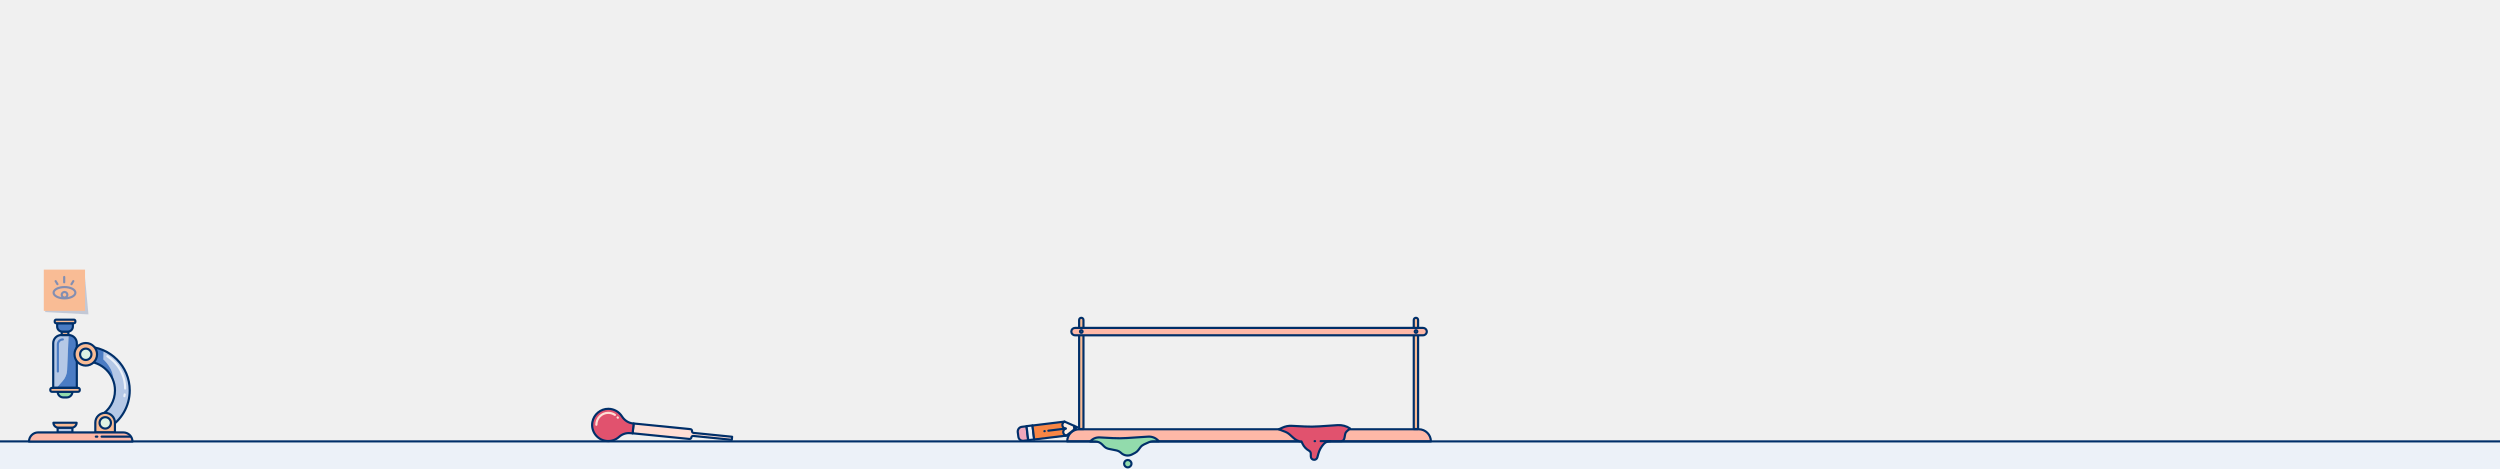
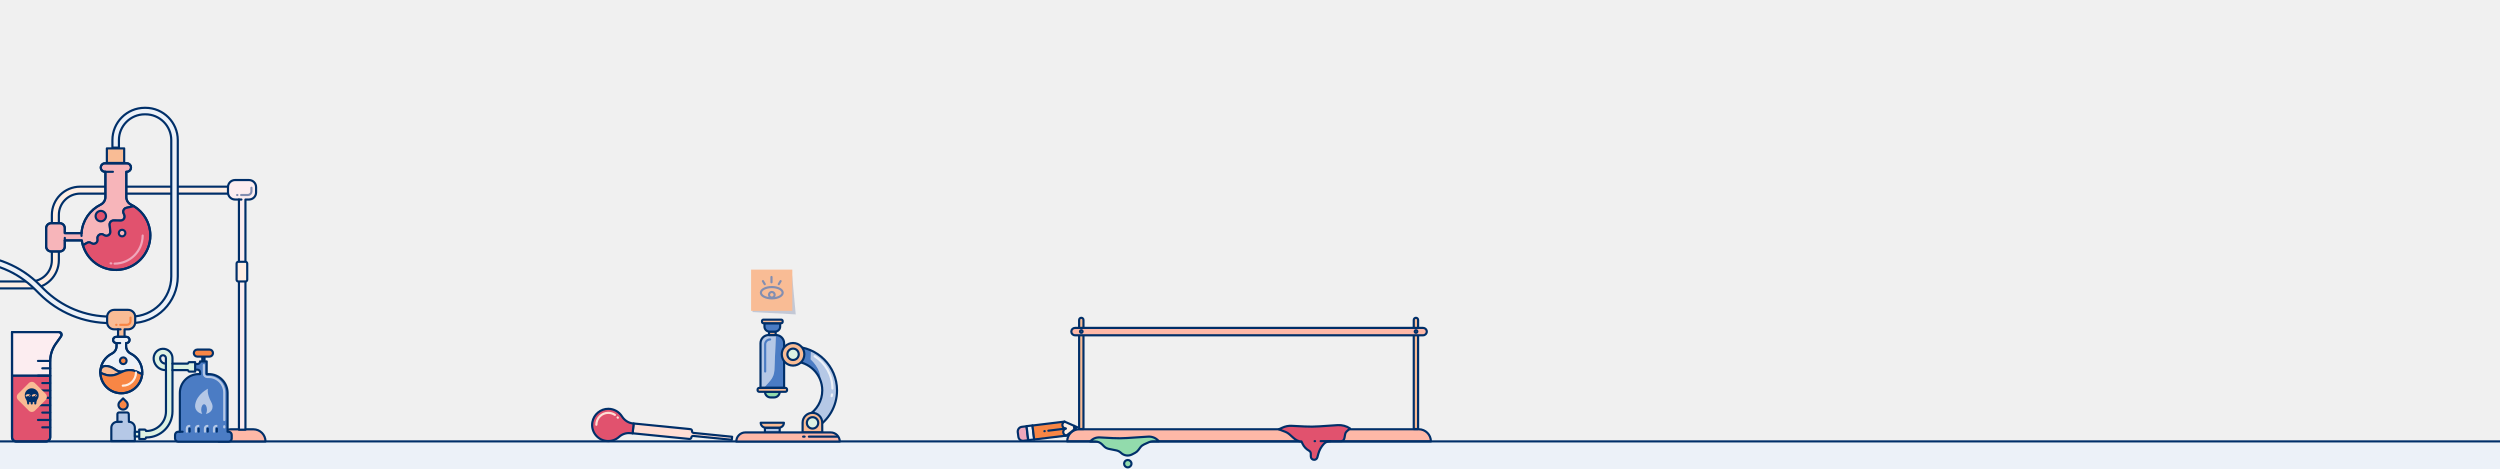
<svg xmlns="http://www.w3.org/2000/svg" version="1.1" x="0px" y="0px" viewBox="0 0 5760 1080" style="enable-background:new 0 0 5760 1080;" xml:space="preserve">
  <style type="text/css">
	.st0{fill:#ECF1F8;}
	.st1{fill:#FEB8A7;stroke:#002F69;stroke-width:5;stroke-linecap:round;stroke-linejoin:round;}
	.st2{fill:#F9BC95;stroke:#002F69;stroke-width:5;stroke-linecap:round;stroke-linejoin:round;}
	.st3{fill:#FFFFFF;stroke:#002F69;stroke-width:5;stroke-linecap:round;stroke-linejoin:round;}
	.st4{fill:#FEEEE4;stroke:#002F69;stroke-width:5;stroke-linecap:round;stroke-linejoin:round;}
	.st5{fill:#002F69;stroke:#002F69;stroke-width:5;stroke-linecap:round;stroke-linejoin:round;}
	.st6{fill:#EFA7BB;stroke:#002F69;stroke-width:5;stroke-linecap:round;stroke-linejoin:round;}
	.st7{fill:#ECF1F8;stroke:#002F69;stroke-width:5;stroke-linecap:round;stroke-linejoin:round;}
	.st8{fill:#F88645;stroke:#002F69;stroke-width:5;stroke-linecap:round;stroke-linejoin:round;}
	.st9{fill:none;stroke:#002F69;stroke-width:5;stroke-linecap:round;stroke-linejoin:round;}
	.st10{fill:#92DBAC;stroke:#002F69;stroke-width:5;stroke-linecap:round;stroke-linejoin:round;}
	.st11{fill:#E1526E;stroke:#002F69;stroke-width:5;stroke-linecap:round;stroke-linejoin:round;}
- 	.st12{opacity:0.3;fill:#5C6C98;}
+ 	.st12{opacity:0.3;fill:#5C6C98;enable-background:new    ;}
	.st13{fill:#F9BC95;}
	.st14{fill:#B5C8E6;}
	.st15{fill:#4B7CC4;}
	.st16{fill:none;stroke:#002F69;stroke-width:5;stroke-linecap:round;stroke-linejoin:round;stroke-miterlimit:10;}
	.st17{fill:none;stroke:#ECF1F8;stroke-width:5;stroke-linecap:round;stroke-miterlimit:10;}
	.st18{fill:#92DBAC;stroke:#002F69;stroke-width:5;stroke-linecap:round;stroke-linejoin:round;stroke-miterlimit:10;}
	.st19{fill:#B5C8E6;stroke:#002F69;stroke-width:5;stroke-linecap:round;stroke-linejoin:round;stroke-miterlimit:10;}
	.st20{fill:#F9BC95;stroke:#002F69;stroke-width:5;stroke-linecap:round;stroke-linejoin:round;stroke-miterlimit:10;}
	.st21{fill:#4B7CC4;stroke:#002F69;stroke-width:5;stroke-linecap:round;stroke-linejoin:round;stroke-miterlimit:10;}
	.st22{fill:#DDF2E3;stroke:#002F69;stroke-width:5;stroke-linecap:round;stroke-linejoin:round;stroke-miterlimit:10;}
	.st23{fill:#FEB8A7;stroke:#002F69;stroke-width:5;stroke-linecap:round;stroke-linejoin:round;stroke-miterlimit:10;}
- 	.st24{fill:#FFFFFF;stroke:#002F69;stroke-width:5;stroke-linecap:round;stroke-linejoin:round;stroke-miterlimit:10;}
- 	.st25{fill:none;stroke:#4B7CC4;stroke-width:5;stroke-linecap:round;stroke-linejoin:round;stroke-miterlimit:10;}
- 	.st26{fill:none;stroke:#838EB1;stroke-width:5;stroke-linecap:round;stroke-linejoin:round;stroke-miterlimit:10;}
- 	.st27{fill:#FFDED5;stroke:#002F69;stroke-width:5;stroke-linecap:round;stroke-linejoin:round;stroke-miterlimit:10;}
- 	.st28{fill:#E1526E;stroke:#002F69;stroke-width:5;stroke-linecap:round;stroke-linejoin:round;stroke-miterlimit:10;}
- 	.st29{fill:none;stroke:#FFDED5;stroke-width:5;stroke-linecap:round;stroke-linejoin:round;stroke-miterlimit:10;}
+ 	.st24{fill:none;stroke:#4B7CC4;stroke-width:5;stroke-linecap:round;stroke-linejoin:round;stroke-miterlimit:10;}
+ 	.st25{fill:none;stroke:#838EB1;stroke-width:5;stroke-linecap:round;stroke-linejoin:round;stroke-miterlimit:10;}
+ 	.st26{fill:#FFDED5;stroke:#002F69;stroke-width:5;stroke-linecap:round;stroke-linejoin:round;stroke-miterlimit:10;}
+ 	.st27{fill:#E1526E;stroke:#002F69;stroke-width:5;stroke-linecap:round;stroke-linejoin:round;stroke-miterlimit:10;}
+ 	.st28{fill:none;stroke:#FFDED5;stroke-width:5;stroke-linecap:round;stroke-linejoin:round;stroke-miterlimit:10;}
+ 	.st29{fill:#FEEEE4;stroke:#002F69;stroke-width:5;stroke-linecap:round;stroke-linejoin:round;stroke-miterlimit:10;}
+ 	.st30{fill:#ECF1F8;stroke:#002F69;stroke-width:5;stroke-linecap:round;stroke-linejoin:round;stroke-miterlimit:10;}
+ 	.st31{fill:#FFFFFF;stroke:#002F69;stroke-width:5;stroke-linecap:round;stroke-linejoin:round;stroke-miterlimit:10;}
+ 	.st32{fill:none;stroke:#F88645;stroke-width:5;stroke-linecap:round;stroke-linejoin:round;stroke-miterlimit:10;}
+ 	.st33{fill:#FCEDF0;stroke:#002F69;stroke-width:5;stroke-linecap:round;stroke-linejoin:round;stroke-miterlimit:10;}
+ 	.st34{fill:#F88645;stroke:#002F69;stroke-width:5;stroke-linecap:round;stroke-linejoin:round;stroke-miterlimit:10;}
+ 	.st35{fill:none;stroke:#B5C8E6;stroke-width:5;stroke-linecap:round;stroke-linejoin:round;stroke-miterlimit:10;}
+ 	.st36{fill:#002F69;}
+ 	.st37{fill:none;stroke:#5C6C98;stroke-width:15;stroke-miterlimit:10;}
+ 	.st38{fill:#F7B5BA;stroke:#002F69;stroke-width:5;stroke-linecap:round;stroke-linejoin:round;stroke-miterlimit:10;}
+ 	.st39{fill:none;stroke:#EFA7BB;stroke-width:5;stroke-linecap:round;stroke-linejoin:round;stroke-miterlimit:10;}
+ 	.st40{fill:none;stroke:#FEEEE4;stroke-width:5;stroke-linecap:round;stroke-linejoin:round;stroke-miterlimit:10;}
</style>
-   <g id="front">
-     <rect y="1017" class="st0" width="5767.4" height="71.4" />
-     <path class="st1" d="M2486.8,989h782c15.5,0,28,12.5,28,28l0,0l0,0h-838l0,0l0,0C2458.8,1001.5,2471.3,989,2486.8,989z" />
-     <path class="st2" d="M2491.3,732.2L2491.3,732.2c2.8,0,5,2.2,5,5v251.3l0,0h-10l0,0V737.2C2486.3,734.5,2488.5,732.2,2491.3,732.2z   " />
-     <path class="st2" d="M3262.3,732.2L3262.3,732.2c2.8,0,5,2.2,5,5v251.3l0,0h-10l0,0V737.2C3257.3,734.5,3259.5,732.2,3262.3,732.2z   " />
-     <path class="st1" d="M2476.8,755.5h802c4.7,0,8.5,3.8,8.5,8.5l0,0c0,4.7-3.8,8.5-8.5,8.5h-802c-4.7,0-8.5-3.8-8.5-8.5l0,0   C2468.3,759.3,2472.1,755.5,2476.8,755.5z" />
-     <circle class="st3" cx="2491.3" cy="763.8" r="3" />
-     <circle class="st3" cx="3262.5" cy="763.8" r="3" />
-     <polygon class="st4" points="2434.2,1004.3 2432.5,981.9 2452.7,971.4 2474.7,981.1 2475.7,989 2457,1003.6  " />
-     <polygon class="st5" points="2481.8,984.2 2475.7,989 2474.7,981.1  " />
-     <path class="st6" d="M2354.4,983.4l10.6-1.3l3.9,32.2l-10.6,1.3c-5.9,0.7-11.3-3.5-12-9.4l-1.4-10.8   C2344.3,989.5,2348.5,984.1,2354.4,983.4C2354.4,983.4,2354.4,983.4,2354.4,983.4z" />
-     <rect x="2367" y="981" transform="matrix(0.9927 -0.1207 0.1207 0.9927 -102.9769 293.7139)" class="st7" width="13.8" height="32.5" />
-     <path class="st8" d="M2452.7,971.4c-4.2,1.8-6.2,6.7-4.4,10.9c1.2,2.9,4,4.9,7.1,5.1c-4.4,1.4-6.8,6.2-5.3,10.5   c1,3,3.7,5.3,6.9,5.7l-74.3,9l-3.9-32.2L2452.7,971.4z" />
-     <line class="st9" x1="2407" y1="993.3" x2="2406.3" y2="993.4" />
-     <line class="st9" x1="2455.4" y1="987.4" x2="2415.4" y2="992.3" />
-     <line class="st9" x1="5760.8" y1="1017" x2="0" y2="1017" />
-     <path class="st10" d="M2511.8,1017.2h11.6c5.8,0,11.4,2.3,15.5,6.4l4.6,4.6c3,3.1,6.9,5.1,11.1,6l17.3,3.5   c4.1,0.8,7.8,2.8,10.9,5.7l0,0c6.8,6.5,17,8,25.3,3.7l7.1-3.7c2.9-1.5,5.4-3.7,7.4-6.3l4.8-6.4c2.2-3,5.2-5.3,8.5-6.8l11.8-5.3   c2.8-1.3,5.9-1.9,9-1.9h13.3c-6-7.3-15.2-11.3-24.6-10.7l-48.8,3.2c-10.8,0.7-21.7,0.8-32.6,0.2l-30.5-1.6   C2525.1,1007.4,2517.1,1010.9,2511.8,1017.2L2511.8,1017.2z" />
-     <circle class="st10" cx="2598.4" cy="1068.3" r="8.5" />
-     <path class="st11" d="M2946.3,989.1l15.4,5.9c13.5,5.1,20.3,22.1,36.9,22.1l0,0l2.3,5c3.2,7,8.5,12.7,15.2,16.4l0,0   c2.5,1.4,4,3.9,4,6.8v6.4c0,4.3,3.5,7.7,7.7,7.7l0,0c3.5,0,6.5-2.3,7.4-5.7l2.2-8c2.3-8.4,6.5-16.2,12.4-22.6l0,0   c3.9-4.3,9.4-6.7,15.2-6.7h24.6c11.7,0,6.3-16,12.6-21.8l8.2-7.5l0,0c-8.4-5.6-18.3-8.2-28.4-7.6l-42,2.8   c-11.4,0.8-22.8,0.9-34.1,0.3l-29.8-1.5c-7.4-0.4-14.7,1.1-21.4,4.2L2946.3,989.1z" />
-     <line class="st9" x1="3029.8" y1="1016.4" x2="3028.9" y2="1016.4" />
-     <line class="st9" x1="3065" y1="1016.4" x2="3042.8" y2="1016.4" />
+   <g id="Calque_1">
+     <g id="front">
+       <rect y="1017" class="st0" width="5767.4" height="71.4" />
+       <path class="st1" d="M2486.8,989h782c15.5,0,28,12.5,28,28l0,0l0,0h-838l0,0l0,0C2458.8,1001.5,2471.3,989,2486.8,989z" />
+       <path class="st2" d="M2491.3,732.2L2491.3,732.2c2.8,0,5,2.2,5,5v251.3l0,0h-10l0,0V737.2C2486.3,734.5,2488.5,732.2,2491.3,732.2    z" />
+       <path class="st2" d="M3262.3,732.2L3262.3,732.2c2.8,0,5,2.2,5,5v251.3l0,0h-10l0,0V737.2C3257.3,734.5,3259.5,732.2,3262.3,732.2    z" />
+       <path class="st1" d="M2476.8,755.5h802c4.7,0,8.5,3.8,8.5,8.5l0,0c0,4.7-3.8,8.5-8.5,8.5h-802c-4.7,0-8.5-3.8-8.5-8.5l0,0    C2468.3,759.3,2472.1,755.5,2476.8,755.5z" />
+       <circle class="st3" cx="2491.3" cy="763.8" r="3" />
+       <circle class="st3" cx="3262.5" cy="763.8" r="3" />
+       <polygon class="st4" points="2434.2,1004.3 2432.5,981.9 2452.7,971.4 2474.7,981.1 2475.7,989 2457,1003.6   " />
+       <polygon class="st5" points="2481.8,984.2 2475.7,989 2474.7,981.1   " />
+       <path class="st6" d="M2354.4,983.4l10.6-1.3l3.9,32.2l-10.6,1.3c-5.9,0.7-11.3-3.5-12-9.4l-1.4-10.8    C2344.3,989.5,2348.5,984.1,2354.4,983.4L2354.4,983.4z" />
+       <rect x="2367.1" y="980.9" transform="matrix(0.9927 -0.1207 0.1207 0.9927 -102.9996 293.8241)" class="st7" width="13.8" height="32.5" />
+       <path class="st8" d="M2452.7,971.4c-4.2,1.8-6.2,6.7-4.4,10.9c1.2,2.9,4,4.9,7.1,5.1c-4.4,1.4-6.8,6.2-5.3,10.5    c1,3,3.7,5.3,6.9,5.7l-74.3,9l-3.9-32.2L2452.7,971.4z" />
+       <line class="st9" x1="2407" y1="993.3" x2="2406.3" y2="993.4" />
+       <line class="st9" x1="2455.4" y1="987.4" x2="2415.4" y2="992.3" />
+       <line class="st9" x1="5760.8" y1="1017" x2="0" y2="1017" />
+       <path class="st10" d="M2511.8,1017.2h11.6c5.8,0,11.4,2.3,15.5,6.4l4.6,4.6c3,3.1,6.9,5.1,11.1,6l17.3,3.5    c4.1,0.8,7.8,2.8,10.9,5.7l0,0c6.8,6.5,17,8,25.3,3.7l7.1-3.7c2.9-1.5,5.4-3.7,7.4-6.3l4.8-6.4c2.2-3,5.2-5.3,8.5-6.8l11.8-5.3    c2.8-1.3,5.9-1.9,9-1.9h13.3c-6-7.3-15.2-11.3-24.6-10.7l-48.8,3.2c-10.8,0.7-21.7,0.8-32.6,0.2l-30.5-1.6    C2525.1,1007.4,2517.1,1010.9,2511.8,1017.2L2511.8,1017.2z" />
+       <circle class="st10" cx="2598.4" cy="1068.3" r="8.5" />
+       <path class="st11" d="M2946.3,989.1l15.4,5.9c13.5,5.1,20.3,22.1,36.9,22.1l0,0l2.3,5c3.2,7,8.5,12.7,15.2,16.4l0,0    c2.5,1.4,4,3.9,4,6.8v6.4c0,4.3,3.5,7.7,7.7,7.7l0,0c3.5,0,6.5-2.3,7.4-5.7l2.2-8c2.3-8.4,6.5-16.2,12.4-22.6l0,0    c3.9-4.3,9.4-6.7,15.2-6.7h24.6c11.7,0,6.3-16,12.6-21.8l8.2-7.5l0,0c-8.4-5.6-18.3-8.2-28.4-7.6l-42,2.8    c-11.4,0.8-22.8,0.9-34.1,0.3l-29.8-1.5c-7.4-0.4-14.7,1.1-21.4,4.2L2946.3,989.1z" />
+       <line class="st9" x1="3029.8" y1="1016.4" x2="3028.9" y2="1016.4" />
+       <line class="st9" x1="3065" y1="1016.4" x2="3042.8" y2="1016.4" />
+     </g>
+     <g id="Mode_Isolation">
+       <g>
+         <polygon class="st12" points="1733.8,715.7 1733.8,719 1833.4,724.4 1825.1,635    " />
+         <rect x="1730.5" y="621.2" class="st13" width="95" height="95" />
+         <g>
+           <path class="st14" d="M1868.3,807.3l-0.6,20.9c0,0,24.4,20.3,22.7,48.2c2.7,7.2,4.1,15,4.1,23.1c0,11.8-3.1,23.4-9,33.5      c-5.7,9.8-13.9,18.1-23.7,24l17.4,29.2c14.7-8.8,27.1-21.3,35.7-36.1c8.9-15.3,13.6-32.8,13.6-50.6      C1928.5,858.4,1903.7,823,1868.3,807.3z" />
+           <path class="st15" d="M1867.8,828.2l0.6-20.9c-12.4-5.5-26.2-8.5-40.6-8.5v34c28.7,0,53.2,18.2,62.7,43.7      C1892.1,848.5,1867.8,828.2,1867.8,828.2z" />
+         </g>
+         <g>
+           <path class="st16" d="M1879.2,986.2l-17.4-29.2c9.8-5.8,18-14.1,23.7-24c5.9-10.1,9-21.7,9-33.5c0-36.8-30-66.8-66.8-66.8v-34      c55.6,0,100.8,45.2,100.8,100.8c0,17.8-4.7,35.3-13.6,50.6C1906.3,965,1894,977.5,1879.2,986.2z" />
+         </g>
+         <path class="st17" d="M1916.9,908.8c-0.2,1.3-0.5,2.7-0.7,4" />
+         <path class="st17" d="M1877,820.8c24.6,15.6,40.9,43,40.9,74.3" />
+         <path class="st18" d="M1783.4,915.7h-7.9c-7.2,0-13-5.8-13-13l0,0h34l0,0C1796.4,909.9,1790.6,915.7,1783.4,915.7z" />
+         <rect x="1762.4" y="985.4" class="st19" width="34" height="11.3" />
+         <path class="st20" d="M1752.7,974c0,6.3,5.1,11.3,11.3,11.3h30.8c6.3,0,11.3-5.1,11.3-11.3H1752.7z" />
+         <g>
+           <path class="st14" d="M1784.2,853l3.5-81.1h-16.6c-10.4,0-18.9,8.4-18.9,18.9v102.9h7.8l14.5-16.5      C1780.4,870.4,1783.9,861.9,1784.2,853z" />
+           <path class="st15" d="M1806.6,790.8c0-10.4-8.4-18.9-18.9-18.9l-3.5,81.1c-0.4,8.9-3.8,17.4-9.7,24.2l-14.5,16.5h46.6V790.8z" />
+         </g>
+         <path class="st16" d="M1806.6,893.6h-54.4V790.8c0-10.4,8.4-18.9,18.9-18.9h16.6c10.4,0,18.9,8.4,18.9,18.9V893.6z" />
+         <rect x="1771.8" y="764" class="st20" width="15.3" height="7.9" />
+         <path class="st21" d="M1785.9,764h-13c-6.4,0-11.6-5.2-11.6-11.6v-7.6h36.2v7.6C1797.5,758.8,1792.3,764,1785.9,764z" />
+         <path class="st20" d="M1800.1,744.7h-41.3c-1.7,0-3.1-1.4-3.1-3.1v-2c0-1.7,1.4-3.1,3.1-3.1h41.3c1.7,0,3.1,1.4,3.1,3.1v2     C1803.2,743.3,1801.8,744.7,1800.1,744.7z" />
+         <path class="st20" d="M1809.6,902.7h-60.3c-2.1,0-3.8-1.7-3.8-3.8v-1.4c0-2.1,1.7-3.8,3.8-3.8h60.3c2.1,0,3.8,1.7,3.8,3.8v1.4     C1813.4,901,1811.7,902.7,1809.6,902.7z" />
+         <path class="st20" d="M1894.5,996.4h-45.3v-22.6c0-12.5,10.2-22.6,22.6-22.6l0,0c12.5,0,22.6,10.2,22.6,22.6L1894.5,996.4     L1894.5,996.4z" />
+         <circle class="st22" cx="1872.1" cy="974.3" r="13.1" />
+         <path class="st23" d="M1696.4,1017.3h238.4l0,0c0-11.6-9.4-21-21-21h-196.5C1705.7,996.4,1696.4,1005.8,1696.4,1017.3     L1696.4,1017.3z" />
+         <line class="st16" x1="1929.6" y1="1006" x2="1863.7" y2="1006" />
+         <line class="st16" x1="1853.8" y1="1006" x2="1850.4" y2="1006" />
+         <path class="st24" d="M1762.9,855.9v-62.4c0-6.3,5.1-11.4,11.4-11.4" />
+         <circle class="st20" cx="1827.2" cy="816.3" r="26" />
+         <circle class="st22" cx="1827.2" cy="816.3" r="13.1" />
+         <g>
+           <g>
+             <ellipse class="st25" cx="1778.2" cy="674.4" rx="25.1" ry="13" />
+           </g>
+           <circle class="st25" cx="1778.3" cy="679.2" r="6.5" />
+           <line class="st25" x1="1777.5" y1="650.4" x2="1777.5" y2="638.2" />
+           <line class="st25" x1="1794.3" y1="654.7" x2="1798.5" y2="647.7" />
+           <line class="st25" x1="1762" y1="654.7" x2="1757.8" y2="647.7" />
+         </g>
+       </g>
+       <g>
+         <path class="st26" d="M1686.8,1006.3l-88.9-8.9c-2.1-0.2-3.7-2.1-3.5-4.3l0,0c0.2-2.1-1.3-4-3.5-4.3l-131-13.1l-2.3,22.6     l131,13.1c2.1,0.2,4-1.3,4.3-3.5l0,0c0.2-2.1,2.1-3.7,4.3-3.5l88.9,8.9L1686.8,1006.3z" />
+         <path class="st27" d="M1459.9,975.8l-1.2-0.1c-10.7-1.1-20-7.2-25.7-16.3c-6.4-10.3-17.8-17.3-31.1-17.5     c-18.1-0.3-34,13-37.1,30.8c-3.7,21.5,11.6,41.2,32.9,43.3c10.9,1.1,21.2-2.7,28.7-9.5c7-6.4,16.5-9.5,26-8.5l5.1,0.5     L1459.9,975.8z" />
+         <path class="st28" d="M1423,961.7c0.2,0.2,0.4,0.5,0.5,0.7" />
+         <path class="st28" d="M1374,978.6c0-15.1,12.3-27.4,27.4-27.4c5.7,0,11,1.7,15.3,4.7" />
+       </g>
+     </g>
  </g>
-   <g id="Mode_Isolation">
+   <g id="Mode_Isolation_1_">
+ </g>
+   <g id="middle">
    <g>
-       <polygon class="st12" points="104.2,715.7 104.2,719 203.8,724.4 195.5,635   " />
-       <rect x="100.9" y="621.2" class="st13" width="95" height="95" />
-       <g>
-         <path class="st14" d="M238.7,807.3l-0.6,20.9c0,0,24.4,20.3,22.7,48.2c2.7,7.2,4.1,15,4.1,23.1c0,11.8-3.1,23.4-9,33.5     c-5.7,9.8-13.9,18.1-23.7,24l17.4,29.2c14.7-8.8,27.1-21.3,35.7-36.1c8.9-15.3,13.6-32.8,13.6-50.6     C298.9,858.4,274.1,823,238.7,807.3z" />
-         <path class="st15" d="M238.2,828.2l0.6-20.9c-12.4-5.5-26.2-8.5-40.6-8.5v34c28.7,0,53.2,18.2,62.7,43.7     C262.5,848.5,238.2,828.2,238.2,828.2z" />
-       </g>
-       <g>
-         <path class="st16" d="M249.6,986.2L232.2,957c9.8-5.8,18-14.1,23.7-24c5.9-10.1,9-21.7,9-33.5c0-36.8-30-66.8-66.8-66.8v-34     c55.6,0,100.8,45.2,100.8,100.8c0,17.8-4.7,35.3-13.6,50.6C276.7,965,264.4,977.5,249.6,986.2z" />
-       </g>
-       <path class="st17" d="M287.3,908.8c-0.2,1.3-0.5,2.7-0.7,4" />
-       <path class="st17" d="M247.4,820.8c24.6,15.6,40.9,43,40.9,74.3" />
-       <path class="st18" d="M153.8,915.7h-7.9c-7.2,0-13-5.8-13-13l0,0h34l0,0C166.8,909.9,161,915.7,153.8,915.7z" />
-       <rect x="132.8" y="985.4" class="st19" width="34" height="11.3" />
-       <path class="st20" d="M123.1,974c0,6.3,5.1,11.3,11.3,11.3h30.8c6.3,0,11.3-5.1,11.3-11.3H123.1z" />
-       <g>
-         <path class="st14" d="M154.6,853l3.5-81.1h-16.6c-10.4,0-18.9,8.4-18.9,18.9v102.9h7.8l14.5-16.5     C150.8,870.4,154.3,861.9,154.6,853z" />
-         <path class="st15" d="M177,790.8c0-10.4-8.4-18.9-18.9-18.9l-3.5,81.1c-0.4,8.9-3.8,17.4-9.7,24.2l-14.5,16.5H177V790.8z" />
-       </g>
-       <path class="st16" d="M177,893.6h-54.4V790.8c0-10.4,8.4-18.9,18.9-18.9h16.6c10.4,0,18.9,8.4,18.9,18.9V893.6z" />
-       <rect x="142.2" y="764" class="st20" width="15.3" height="7.9" />
-       <path class="st21" d="M156.3,764h-13c-6.4,0-11.6-5.2-11.6-11.6v-7.6h36.2v7.6C167.9,758.8,162.7,764,156.3,764z" />
-       <path class="st20" d="M170.5,744.7h-41.3c-1.7,0-3.1-1.4-3.1-3.1v-2c0-1.7,1.4-3.1,3.1-3.1h41.3c1.7,0,3.1,1.4,3.1,3.1v2    C173.6,743.3,172.2,744.7,170.5,744.7z" />
-       <path class="st20" d="M180,902.7h-60.3c-2.1,0-3.8-1.7-3.8-3.8v-1.4c0-2.1,1.7-3.8,3.8-3.8H180c2.1,0,3.8,1.7,3.8,3.8v1.4    C183.8,901,182.1,902.7,180,902.7z" />
-       <path class="st20" d="M264.9,996.4h-45.3v-22.6c0-12.5,10.2-22.6,22.6-22.6h0c12.5,0,22.6,10.2,22.6,22.6V996.4z" />
-       <circle class="st22" cx="242.5" cy="974.3" r="13.1" />
-       <path class="st23" d="M66.8,1017.3h238.4l0,0c0-11.6-9.4-21-21-21H87.7C76.1,996.4,66.8,1005.8,66.8,1017.3L66.8,1017.3z" />
-       <line class="st24" x1="300" y1="1006" x2="234.1" y2="1006" />
-       <line class="st24" x1="224.2" y1="1006" x2="220.8" y2="1006" />
-       <path class="st25" d="M133.3,855.9v-62.4c0-6.3,5.1-11.4,11.4-11.4" />
-       <circle class="st20" cx="197.6" cy="816.3" r="26" />
-       <circle class="st22" cx="197.6" cy="816.3" r="13.1" />
-       <g>
-         <g>
-           <ellipse class="st26" cx="148.6" cy="674.4" rx="25.1" ry="13" />
-         </g>
-         <circle class="st26" cx="148.7" cy="679.2" r="6.5" />
-         <line class="st26" x1="147.9" y1="650.4" x2="147.9" y2="638.2" />
-         <line class="st26" x1="164.7" y1="654.7" x2="168.9" y2="647.7" />
-         <line class="st26" x1="132.4" y1="654.7" x2="128.2" y2="647.7" />
-       </g>
-     </g>
+       <g>
+         <g>
+           <path class="st29" d="M-65.2,648.5H70.4c27.1,0,49.1-22,49.1-49.1V495.2c0-35.9,29.2-65.1,65.1-65.1h369.7v16H184.7      c-27.1,0-49.1,22-49.1,49.1v104.2c0,35.9-29.2,65.1-65.1,65.1H-66" />
+         </g>
+         <g>
+           <path class="st30" d="M-72.1,603.5c28.5,0,56.3,5.5,82.6,16.4c26.3,10.9,49.9,26.7,70.1,46.8l10,10      c21.6,21.6,46.8,38.4,74.9,50.1c28.2,11.7,57.9,17.6,88.4,17.6h48.2c59.3,0,107.5-48.2,107.5-107.5V322.8      c0-41-33.4-74.4-74.4-74.4h-1.8c-41,0-74.4,33.4-74.4,74.4v17.3h15v-17.3c0-32.7,26.6-59.4,59.4-59.4h1.8      c32.7,0,59.4,26.6,59.4,59.4v314.1c0,51-41.5,92.5-92.5,92.5h-48.2c-28.5,0-56.3-5.5-82.6-16.4c-26.3-10.9-49.9-26.7-70.1-46.8      l-10-10c-21.6-21.6-46.8-38.4-74.9-50.1s-57.9-17.6-88.4-17.6" />
+         </g>
+         <g>
+           <path class="st20" d="M263.1,713.9h32.1c9,0,16.3,7.3,16.3,16.3v12.3c0,9-7.3,16.3-16.3,16.3H287v34.3h-15v-34.3h-8.9      c-9,0-16.3-7.3-16.3-16.3v-12.3C246.8,721.2,254.1,713.9,263.1,713.9z" />
+           <line class="st31" x1="272" y1="758.8" x2="277.7" y2="758.8" />
+           <path class="st32" d="M277,748.4h15.4c4.6,0,8.3-3.7,8.3-8.3v-8.4" />
+           <line class="st32" x1="267.8" y1="748.4" x2="268.4" y2="748.4" />
+         </g>
+         <g>
+           <path class="st23" d="M503.7,1017.1h108l0,0c0-15.5-12.5-28-28-28h-52C516.2,989.1,503.7,1001.6,503.7,1017.1L503.7,1017.1z" />
+           <g>
+             <path class="st33" d="M541.6,414.8h32.1c9,0,16.3,7.3,16.3,16.3v12.3c0,9-7.3,16.3-16.3,16.3h-8.2V990h-15V459.7h-8.9       c-9,0-16.3-7.3-16.3-16.3v-12.3C525.3,422.1,532.6,414.8,541.6,414.8z" />
+             <line class="st31" x1="550.5" y1="459.7" x2="556.2" y2="459.7" />
+             <path class="st25" d="M555.6,449.3h15.4c4.6,0,8.3-3.7,8.3-8.3v-8.4" />
+             <line class="st25" x1="546.4" y1="449.3" x2="547" y2="449.3" />
+           </g>
+         </g>
+         <path class="st19" d="M270.2,971.9h0.3v-17.7c0-2.1,1.7-3.9,3.9-3.9h18.4c2.1,0,3.9,1.7,3.9,3.9l0.3,17.7     c7.6,0,13.7,6.2,13.7,13.7v30.5h-54.2v-30.5C256.5,978.1,262.6,971.9,270.2,971.9z" />
+         <line class="st31" x1="270.4" y1="971.9" x2="280.5" y2="971.9" />
+         <rect x="310.7" y="994.9" transform="matrix(-1 -4.489310e-11 4.489310e-11 -1 639.9385 2000.595)" class="st22" width="18.5" height="10.8" />
+         <g>
+           <rect x="466.1" y="821.8" transform="matrix(-1 -4.489976e-11 4.489976e-11 -1 937.2737 1655.133)" class="st31" width="5.1" height="11.5" />
+           <path class="st34" d="M454.6,821.6h28c4.5,0,8.1-3.6,8.1-8.1v0c0-4.5-3.6-8.1-8.1-8.1h-28c-4.5,0-8.1,3.6-8.1,8.1v0      C446.5,818,450.2,821.6,454.6,821.6z" />
+           <path class="st21" d="M410.6,994.7h3.8v-89.4c0-24,19.4-43.4,43.4-43.4h3.2v-4.2c0-3.3-2.7-6-6-6h-10v-13h10c3.3,0,6-2.7,6-6      l0,0h15.2v29.2h4.7c24,0,43.4,19.4,43.4,43.4v89.4h2.3c4,0,7.3,3.3,7.3,7.3v8.3c0,4-3.3,7.3-7.3,7.3h-116c-4,0-7.3-3.3-7.3-7.3      v-8.3C403.4,998,406.6,994.7,410.6,994.7z" />
+           <line class="st31" x1="413.6" y1="994.7" x2="420.7" y2="994.7" />
+           <line class="st31" x1="499.5" y1="987.7" x2="499.5" y2="994.4" />
+           <line class="st31" x1="478.6" y1="987.7" x2="478.6" y2="994.4" />
+           <line class="st31" x1="457.7" y1="987.7" x2="457.7" y2="994.4" />
+           <line class="st31" x1="436.8" y1="987.7" x2="436.8" y2="994.4" />
+           <line class="st35" x1="516.7" y1="982.1" x2="516.7" y2="984.6" />
+           <path class="st35" d="M469.7,841.1v19.6c0,4.3,3.5,7.9,7.9,7.9h3.5c19.7,0,35.6,16,35.6,35.6v63.5" />
+           <path class="st35" d="M498.7,981.3L498.7,981.3c-3.1,0-5.7,2.5-5.7,5.7v7.5" />
+           <path class="st35" d="M477.9,981.3L477.9,981.3c-3.1,0-5.7,2.5-5.7,5.7v7.5" />
+           <path class="st35" d="M457,981.3L457,981.3c-3.1,0-5.7,2.5-5.7,5.7v7.5" />
+           <path class="st35" d="M436.2,981.3L436.2,981.3c-3.1,0-5.7,2.5-5.7,5.7v7.5" />
+           <path class="st14" d="M449.7,932.1c3.9-24.3,29.5-36.5,29.5-36.5s-3.6,10.6,7.5,30.8c8.5,15.5-2.2,25.5-12.5,27.4      c1.6-2.3,2.6-5.9,2.6-9.9c0-6.9-3-12.5-6.6-12.5s-6.6,5.6-6.6,12.5c0,4,1,7.5,2.5,9.8C456.6,951.8,447.8,944.2,449.7,932.1z" />
+           <path class="st22" d="M333.1,989.7h-12.3v21.8h12.3c1.8,0,3.3-1.5,3.3-3.3v-0.3h0.9c33.2,0,60.1-26.9,60.1-60.1v-95.1h34.9      c0.9,0,1.7,0.8,1.7,1.7v0.1c0,0.9,0.8,1.7,1.7,1.7h13.9v-21.8h-13.9c-0.9,0-1.7,0.8-1.7,1.7l0,0c0,0.9-0.8,1.7-1.7,1.7h-34.9      v-12.5c0-12.3-10.2-22.2-22.6-21.7c-13.1,0.5-22.5,12.7-20.6,25.7c2,13.3,13.4,23.5,27.3,23.5h0.9v95.1      c0,24.9-20.2,45.1-45.1,45.1h-0.9l0,0C336.3,991.1,334.9,989.7,333.1,989.7z M382.3,837.7h-0.9c-6.9,0-12.5-5.6-12.5-12.5      c0-3.7,3-6.7,6.7-6.7s6.7,3,6.7,6.7V837.7z" />
+           <line class="st22" x1="382.3" y1="852.7" x2="382.3" y2="837.7" />
+           <line class="st22" x1="397.3" y1="852.7" x2="397.3" y2="837.7" />
+         </g>
+         <path class="st34" d="M291.1,940.5L291.1,940.5c4.2-4.2,4.2-10.9,0-15.1l-7.5-7.5l-7.5,7.5c-4.2,4.2-4.2,10.9,0,15.1l0,0     C280.2,944.7,287,944.7,291.1,940.5z" />
+         <g>
+           <g>
+             <path class="st33" d="M27.7,865.8V765.1h106.6c5.6,0,8.9,6.3,5.6,10.9l-11.8,16.6c-8.1,11.4-12.5,25.1-12.5,39.1v34.1H27.7z" />
+             <path class="st27" d="M115.7,1007.4c0,5.4-4.4,9.7-9.7,9.7H37.4c-5.4,0-9.7-4.4-9.7-9.7V865.8h88V1007.4z" />
+           </g>
+           <path class="st16" d="M141.2,774.3l-12.4,17.4c-8.5,12-13.1,26.3-13.1,41v174.6c0,5.4-4.4,9.7-9.7,9.7H37.4      c-5.4,0-9.7-4.4-9.7-9.7V765.1h108.7C141.2,765.1,143.9,770.4,141.2,774.3z" />
+           <g>
+             <line class="st19" x1="115.5" y1="831.6" x2="87.5" y2="831.6" />
+             <line class="st19" x1="115.5" y1="848.6" x2="97.5" y2="848.6" />
+             <line class="st19" x1="115.5" y1="865.6" x2="87.5" y2="865.6" />
+             <line class="st19" x1="115.5" y1="882.6" x2="97.5" y2="882.6" />
+             <line class="st19" x1="115.5" y1="899.6" x2="87.5" y2="899.6" />
+             <line class="st19" x1="115.5" y1="916.6" x2="97.5" y2="916.6" />
+             <line class="st19" x1="115.5" y1="933.6" x2="87.5" y2="933.6" />
+             <line class="st19" x1="115.5" y1="950.6" x2="97.5" y2="950.6" />
+             <line class="st19" x1="115.5" y1="967.6" x2="87.5" y2="967.6" />
+             <line class="st19" x1="115.5" y1="984.6" x2="97.5" y2="984.6" />
+           </g>
+           <g>
+             <path class="st13" d="M80.5,946.1l24.6-24.6c3.9-3.9,3.9-10.3,0-14.2l-24.6-24.6c-3.9-3.9-10.3-3.9-14.2,0l-24.6,24.6       c-3.9,3.9-3.9,10.3,0,14.2l24.6,24.6C70.1,950.1,76.5,950.1,80.5,946.1z" />
+             <g>
+               <path class="st36" d="M57,910.8c0,3.2,0.9,6.1,2.5,8.6c1.9,3,3,6.5,3,10v0.2c0,1.3,1.1,2.4,2.4,2.4c1.3,0,2.4-1.1,2.4-2.4        v-3.7c1.1,0.4,2.2,0.7,3.4,0.9v2.8c0,1.3,1.1,2.4,2.4,2.4c1.3,0,2.4-1.1,2.4-2.4v-2.8c1.2-0.2,2.3-0.5,3.4-0.9v3.7        c0,1.3,1.1,2.4,2.4,2.4c1.3,0,2.4-1.1,2.4-2.4v-0.2c0-3.6,1.1-7,3-10c1.8-2.8,2.7-6.2,2.4-9.9c-0.6-7.9-7.1-14.2-15-14.8        C64.9,894,57,901.5,57,910.8z M73.9,910.1c1.3-1.4,3.1-2.1,5.2-2.1c1.8,0,3.5,0.6,4.8,1.7c0.9,0.8,1,2.2,0.2,3.1        c-0.8,0.9-2.2,1-3.1,0.2c-0.4-0.4-1.1-0.6-1.9-0.6c-1,0-1.7,0.4-2,0.7c-0.4,0.5-1,0.7-1.6,0.7c-0.5,0-1.1-0.2-1.5-0.6        C73.1,912.3,73.1,911,73.9,910.1z M59.5,910.1c1.3-1.4,3.1-2.1,5.2-2.1c1.8,0,3.5,0.6,4.8,1.7c0.9,0.8,1,2.2,0.2,3.1        c-0.8,0.9-2.2,1-3.1,0.2c-0.4-0.4-1.1-0.6-1.9-0.6c-1,0-1.7,0.4-2,0.7c-0.4,0.5-1,0.7-1.6,0.7c-0.5,0-1.1-0.2-1.5-0.6        C58.8,912.3,58.7,911,59.5,910.1z" />
+               <circle class="st36" cx="81.8" cy="911" r="1.3" />
+               <circle class="st36" cx="67.7" cy="911" r="1.3" />
+             </g>
+           </g>
+         </g>
+         <path class="st29" d="M569.6,644.5v-37.3c0-2.2-1.8-4-4-4l-16.5,0c-2.2,0-4,1.8-4,4v37.3c0,2.2,1.8,4,4,4l16.5,0     C567.8,648.5,569.6,646.7,569.6,644.5z" />
+         <path class="st37" d="M558.7,416.1" />
+       </g>
+     </g>
+   </g>
+   <g id="motions">
    <g>
-       <path class="st27" d="M1686.8,1006.3l-88.9-8.9c-2.1-0.2-3.7-2.1-3.5-4.3l0,0c0.2-2.1-1.3-4-3.5-4.3l-131-13.1l-2.3,22.6l131,13.1    c2.1,0.2,4-1.3,4.3-3.5v0c0.2-2.1,2.1-3.7,4.3-3.5l88.9,8.9L1686.8,1006.3z" />
-       <path class="st28" d="M1459.9,975.8l-1.2-0.1c-10.7-1.1-20-7.2-25.7-16.3c-6.4-10.3-17.8-17.3-31.1-17.5    c-18.1-0.3-34,13-37.1,30.8c-3.7,21.5,11.6,41.2,32.9,43.3c10.9,1.1,21.2-2.7,28.7-9.5c7-6.4,16.5-9.5,26-8.5l5.1,0.5    L1459.9,975.8z" />
-       <path class="st29" d="M1423,961.7c0.2,0.2,0.4,0.5,0.5,0.7" />
-       <path class="st29" d="M1374,978.6c0-15.1,12.3-27.4,27.4-27.4c5.7,0,11,1.7,15.3,4.7" />
+       <g>
+         <path class="st38" d="M117.8,514.2h20c6.4,0,11.5,5.2,11.5,11.5v11.4h38.5c2-28.9,19.5-53.6,44.2-65.7c6.6-3.3,10.8-10,10.8-17.3     v-58.3H242c-5.4,0-9.8-4.4-9.8-9.8s4.4-9.8,9.8-9.8h50c5.4,0,9.8,4.4,9.8,9.8s-4.4,9.8-9.8,9.8H291v58.3c0,7.4,4.3,14.1,11,17.4     c2.2,1.1,4.3,2.2,6.3,3.5l-17.2,3.8c-5.6,1.2-8.7,7.3-6.5,12.5l1.7,4.1c2.6,6.1-2,12.9-8.6,12.8l-15.9-0.2     c-5.5-0.1-9.8,4.7-9.3,10.2l1.6,15c0.8,7.6-7.5,12.8-14,8.8l-1.7-1.1c-6.6-4.1-15.1,1.4-13.9,9.1l0.2,1.3     c1.2,8-7.9,13.5-14.5,8.8h0c-3-2.1-6.9-2.3-10-0.5l-9.4,5.5c-1.1-3.6-1.9-7.4-2.5-11.2h-39.1v14c0,6.4-5.2,11.5-11.5,11.5h-20     c-6.4,0-11.5-5.2-11.5-11.5v-42.2C106.3,519.4,111.4,514.2,117.8,514.2z" />
+         <path class="st27" d="M210.4,560.1L210.4,560.1c6.6,4.8,15.6-0.8,14.5-8.8l-0.2-1.3c-1.1-7.7,7.3-13.3,13.9-9.1l1.7,1.1     c6.5,4,14.8-1.2,14-8.8l-1.6-15c-0.6-5.5,3.7-10.2,9.3-10.2l15.9,0.2c6.6,0.1,11.2-6.7,8.6-12.8l-1.7-4.1     c-2.2-5.3,0.9-11.3,6.5-12.5l17.2-3.8c22.6,13.9,37.8,38.7,38,67.2c0.3,43-34.4,78.8-77.4,79.8c-36.8,0.9-68.1-23.4-78-56.8     l9.4-5.5C203.5,557.8,207.4,557.9,210.4,560.1z" />
+         <circle class="st38" cx="281.3" cy="537" r="7.6" />
+         <circle class="st27" cx="232.3" cy="497.9" r="12" />
+       </g>
+       <path class="st16" d="M117.8,514.2h20c6.4,0,11.5,5.2,11.5,11.5v11.4h38.5c2-28.9,19.5-53.6,44.2-65.7c6.6-3.3,10.8-10,10.8-17.3    v-58.3H242c-5.4,0-9.8-4.4-9.8-9.8s4.4-9.8,9.8-9.8h50c5.4,0,9.8,4.4,9.8,9.8s-4.4,9.8-9.8,9.8H291v58.3c0,7.4,4.3,14.1,11,17.4    c26.1,12.9,44.1,39.6,44.3,70.6c0.3,43-34.4,78.8-77.4,79.8c-40.8,1-74.9-29-80.4-68h-39.1v14c0,6.4-5.2,11.5-11.5,11.5h-20    c-6.4,0-11.5-5.2-11.5-11.5v-42.2C106.3,519.4,111.4,514.2,117.8,514.2z" />
+       <path class="st39" d="M254.8,606.7c0.5,0.1,1,0.1,1.5,0.2" />
+       <path class="st39" d="M264,607.4c35.7,0,64.7-29,64.7-64.7" />
+       <line class="st31" x1="242.9" y1="395.8" x2="260.1" y2="395.8" />
+       <rect x="246.2" y="342" transform="matrix(-1 -4.486379e-11 4.486379e-11 -1 532.3077 717.4829)" class="st20" width="39.9" height="33.6" />
+       <line class="st31" x1="187.8" y1="537.1" x2="187.8" y2="543.5" />
+       <line class="st31" x1="149.3" y1="553.9" x2="149.3" y2="548.1" />
+     </g>
+     <g>
+       <g>
+         <path class="st30" d="M283.3,855.9l-0.2,0.1c-15.7,2.4-18.4-9.7-35.3-12.4c-14.3-2.3-16.4,8.4-16.6,12.6     c0.6-18.2,11.3-33.8,26.6-41.5c6.5-3.3,10.7-9.7,10.7-17v-7.2H268c-3.9,0-7.2-2.9-7.5-6.7c-0.3-4.2,3.1-7.7,7.2-7.7h23.3     c3.9,0,7.2,2.9,7.5,6.7c0.3,4.2-3.1,7.7-7.2,7.7h-0.8v7.2c0,7.2,4.2,13.7,10.7,17c15.8,7.9,26.6,24.3,26.6,43.2v0     c0,1.5-0.1,3-0.2,4.5l-12.4-5.9C305.2,851.6,293.5,851.4,283.3,855.9z" />
+         <path class="st16" d="M231.2,857.8c0,0,0-0.6,0-1.6C231.2,856.7,231.2,857.2,231.2,857.8L231.2,857.8z" />
+         <path class="st20" d="M247.8,843.6c16.8,2.7,19.5,14.9,35.3,12.4l-13.3,5.9c-9.2,4-19.5,4.3-28.9,0.8l-9.7-3.6c0-0.4,0-0.8,0-1.2     v0c0-0.5,0-1.1,0-1.6C231.5,851.9,233.6,841.3,247.8,843.6z" />
+         <path class="st34" d="M240.9,862.7c9.4,3.5,19.7,3.2,28.9-0.8l13.3-5.9l0.2-0.1c10.2-4.5,21.9-4.3,31.9,0.5l12.4,5.9     c-1.2,12.9-7.4,24.3-16.7,32.2c-8.4,7.2-19.4,11.6-31.4,11.6h0c-26.3,0-47.6-21-48.3-47.1L240.9,862.7z" />
+       </g>
+       <path class="st16" d="M268.5,797.6v-7.2H268c-3.9,0-7.2-2.9-7.5-6.7c-0.3-4.2,3.1-7.7,7.2-7.7h23.3c3.9,0,7.2,2.9,7.5,6.7    c0.3,4.2-3.1,7.7-7.2,7.7h-0.8v7.2c0,7.2,4.2,13.7,10.7,17c15.8,7.9,26.6,24.3,26.6,43.2v0c0,26.7-21.6,48.3-48.3,48.3h0    c-26.7,0-48.3-21.6-48.3-48.3v0c0-18.9,10.8-35.2,26.6-43.2C264.3,811.3,268.5,804.9,268.5,797.6z" />
+       <line class="st31" x1="268.5" y1="790.4" x2="276.8" y2="790.4" />
+       <path class="st40" d="M312.4,850.4c-0.4-1.6-1-3.2-1.7-4.7" />
+       <path class="st40" d="M282.9,888.6c16.8,0,30.4-13.6,30.4-30.4" />
+       <circle class="st34" cx="284" cy="831.2" r="7.7" />
    </g>
  </g>
</svg>
